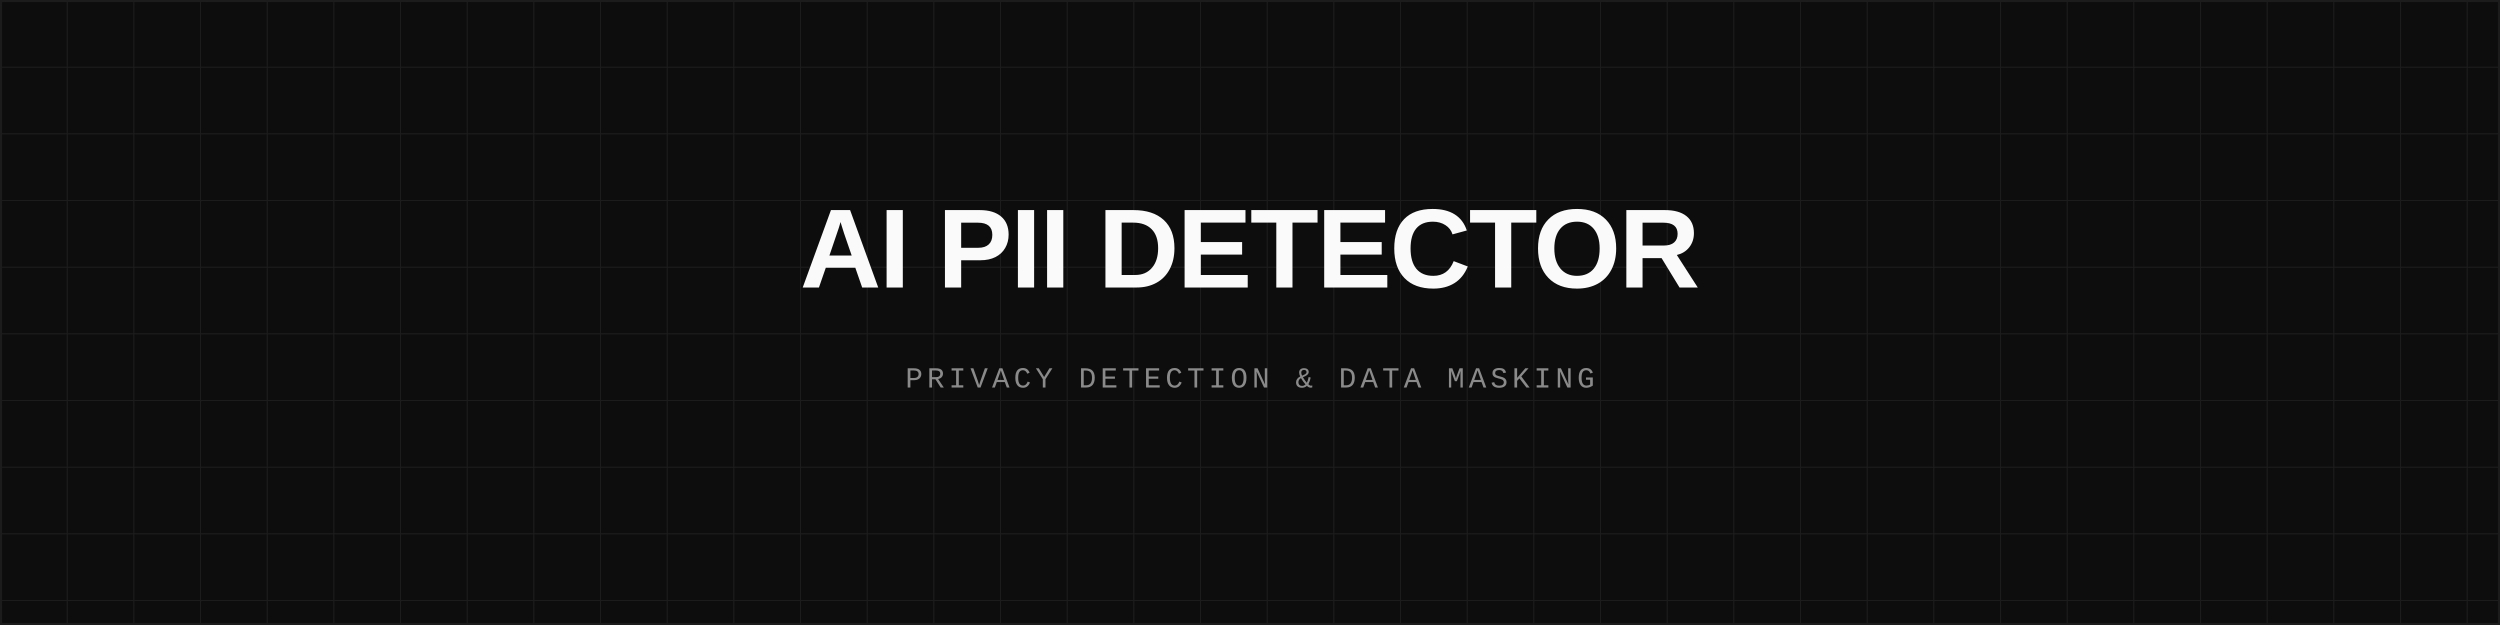
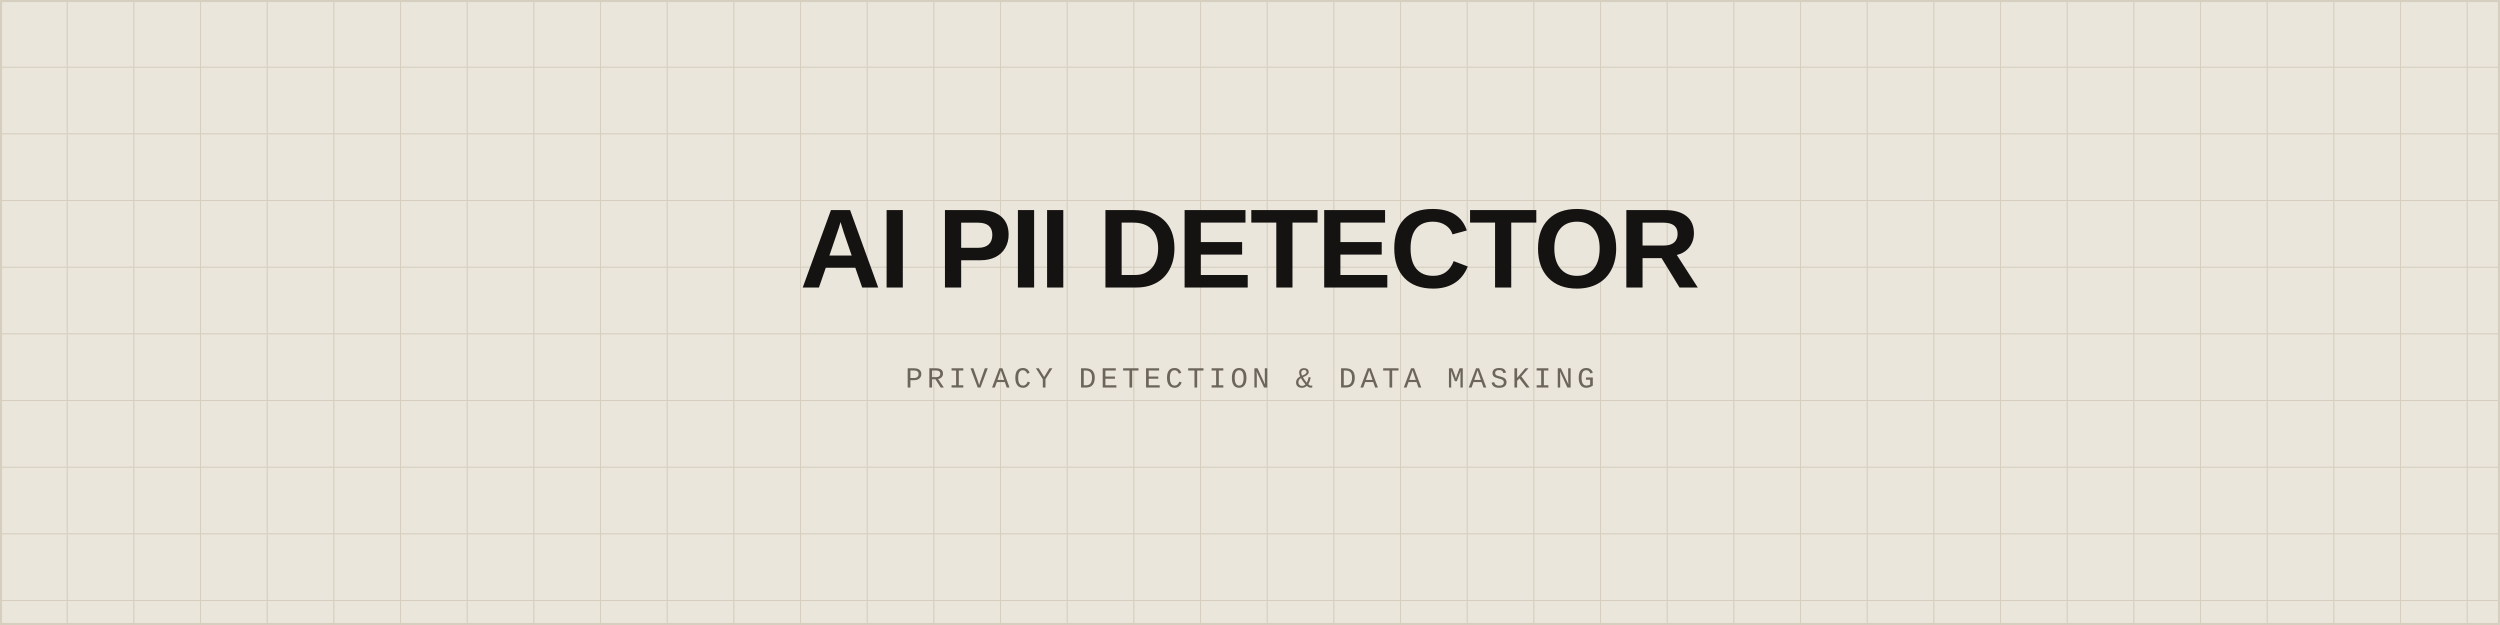
<svg xmlns="http://www.w3.org/2000/svg" viewBox="0 0 1200 300" width="1200" height="300">
  <defs>
    <pattern id="grid" width="32" height="32" patternUnits="userSpaceOnUse">
-       <path d="M 32 0 L 0 0 0 32" fill="none" stroke="#1C1C1C" stroke-width="1" />
+       <path d="M 32 0 L 0 0 0 32" fill="none" stroke="#D6CFBF" stroke-width="1" />
    </pattern>
  </defs>
-   <rect width="1200" height="300" fill="#0D0D0D" />
+   <rect width="1200" height="300" fill="#EBE6DB" />
  <rect width="1200" height="300" fill="url(#grid)" />
-   <rect x="0.5" y="0.5" width="1199" height="299" fill="none" stroke="#1C1C1C" />
-   <text x="50%" y="46%" text-anchor="middle" font-family="Arial, sans-serif" font-weight="700" font-size="54" letter-spacing="-1" fill="#FAFAFA">AI PII DETECTOR</text>
-   <text x="50%" y="62%" text-anchor="middle" font-family="Courier New, monospace" font-size="14" letter-spacing="2" fill="#8A8A8A">PRIVACY DETECTION &amp; DATA MASKING</text>
+   <rect x="0.5" y="0.5" width="1199" height="299" fill="none" stroke="#D6CFBF" />
+   <text x="50%" y="46%" text-anchor="middle" font-family="Arial, sans-serif" font-weight="700" font-size="54" letter-spacing="-1" fill="#151311">AI PII DETECTOR</text>
+   <text x="50%" y="62%" text-anchor="middle" font-family="Courier New, monospace" font-size="14" letter-spacing="2" fill="#6B655C">PRIVACY DETECTION &amp; DATA MASKING</text>
</svg>
